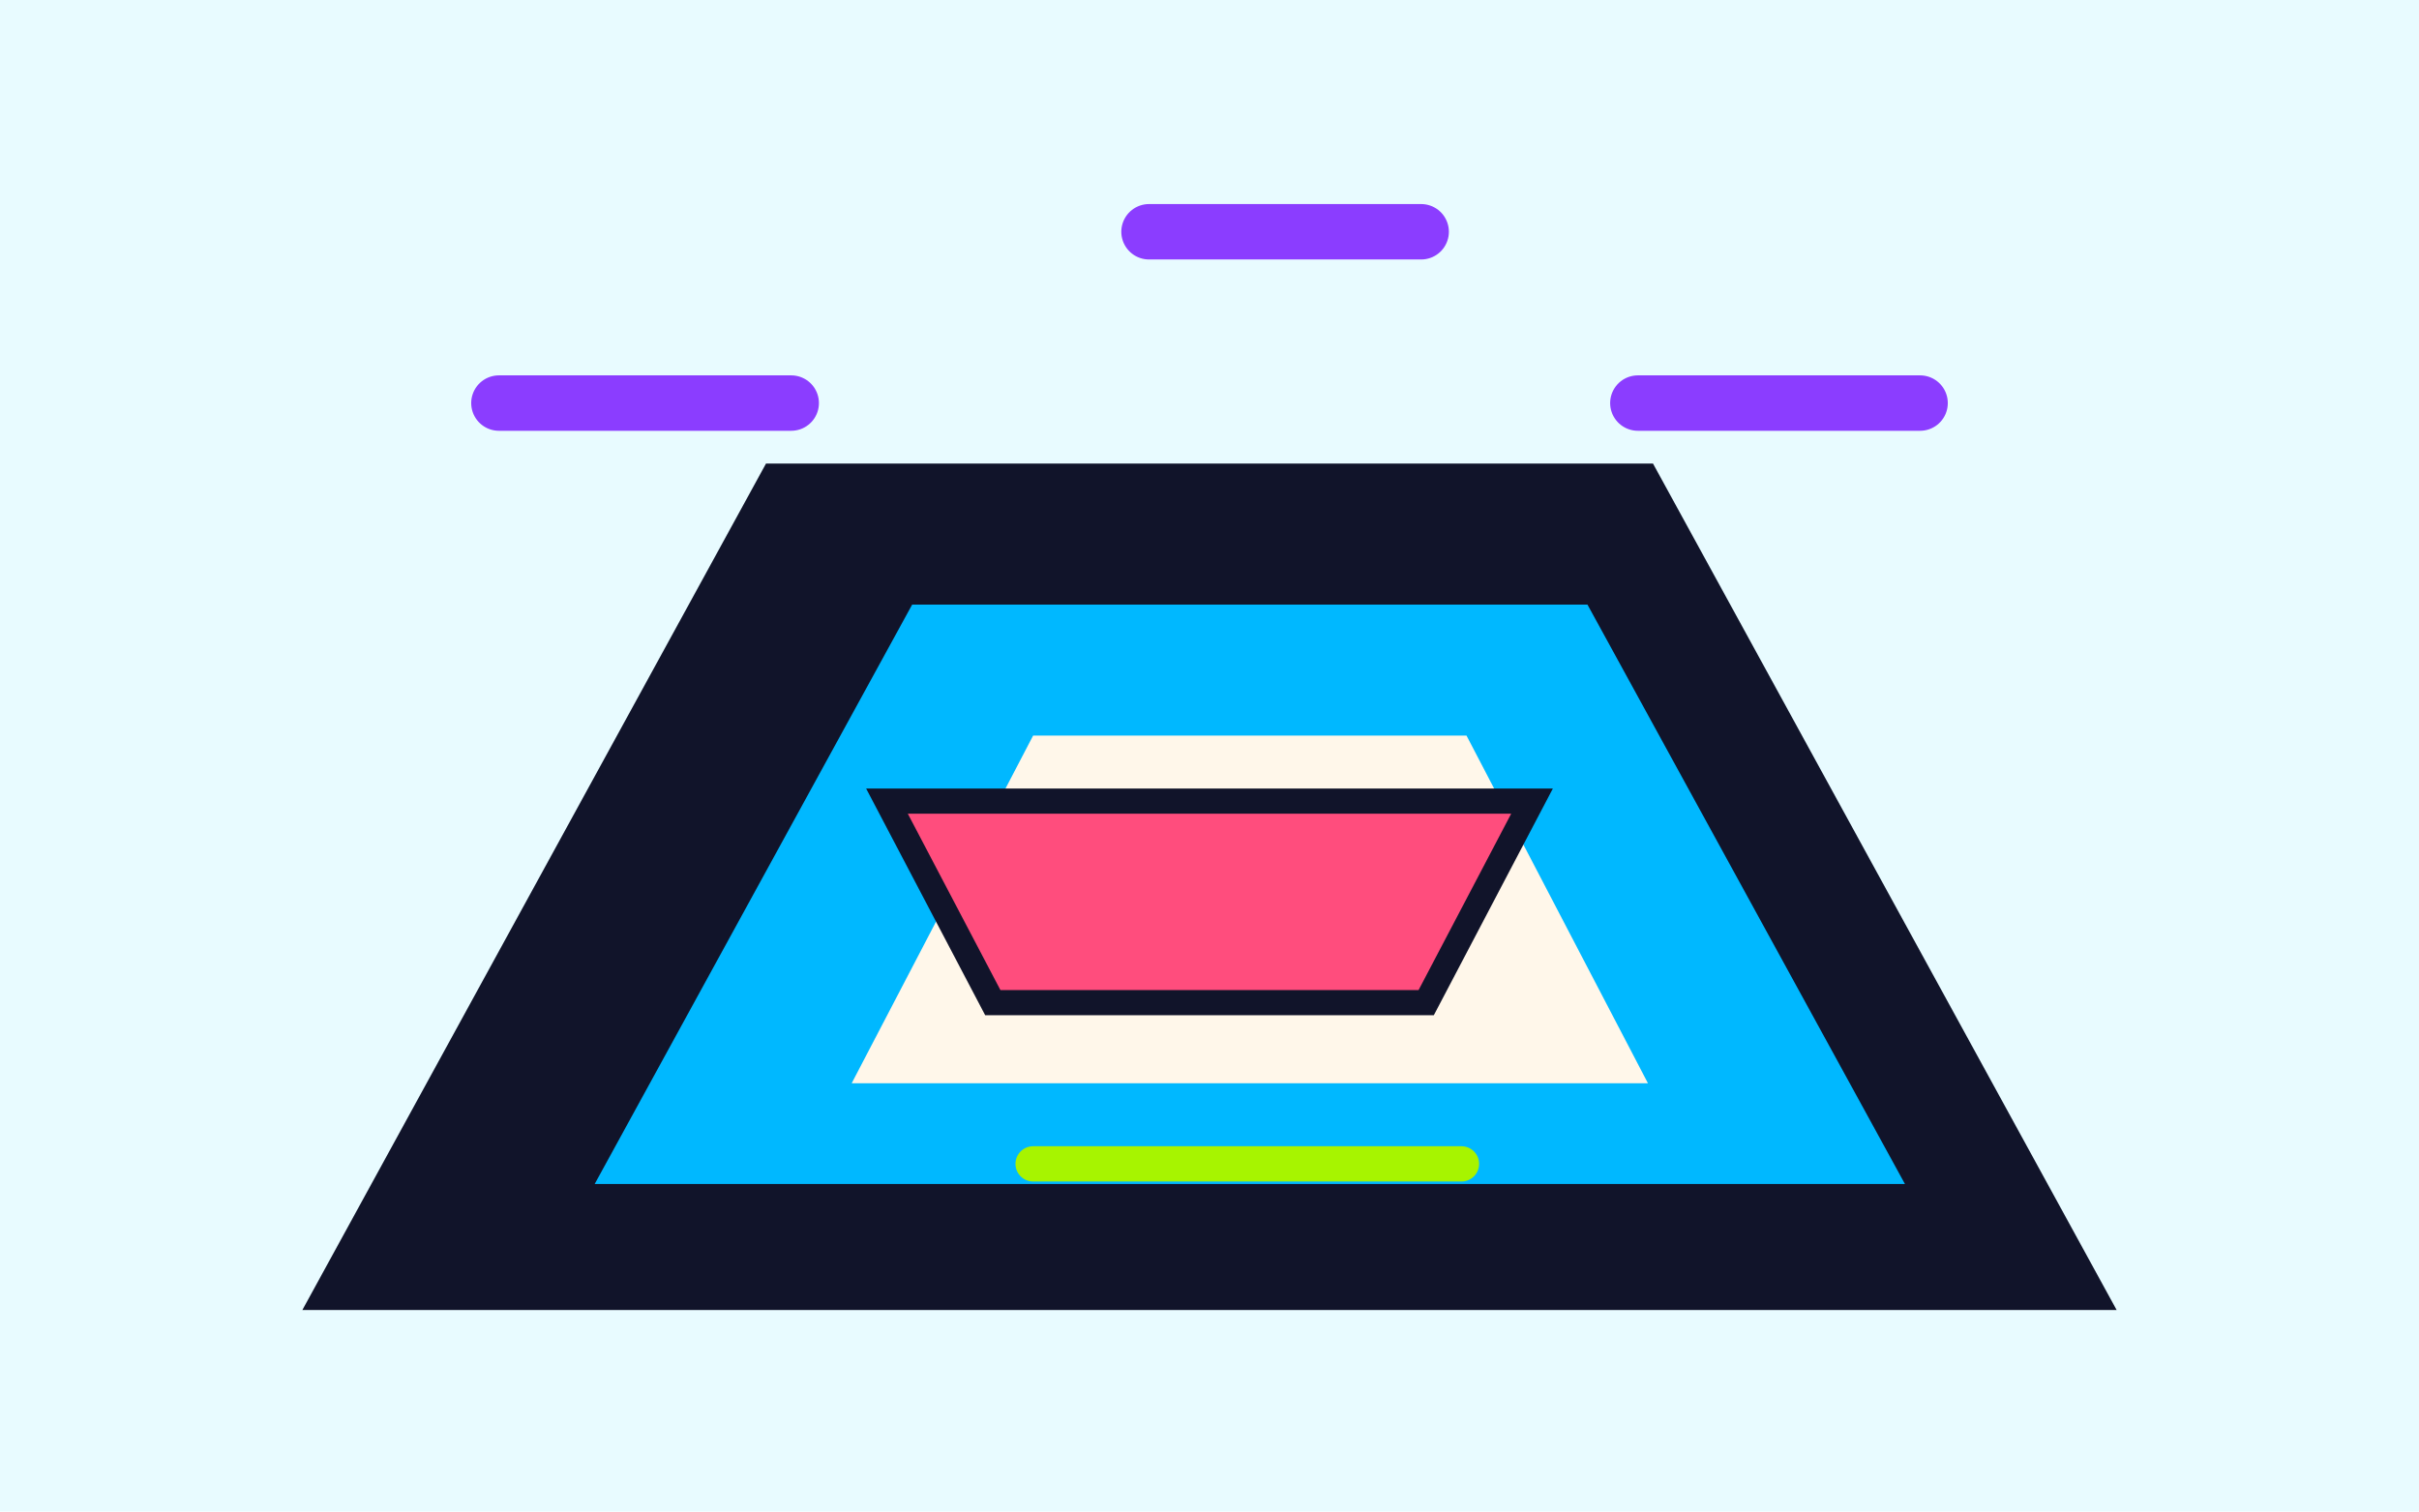
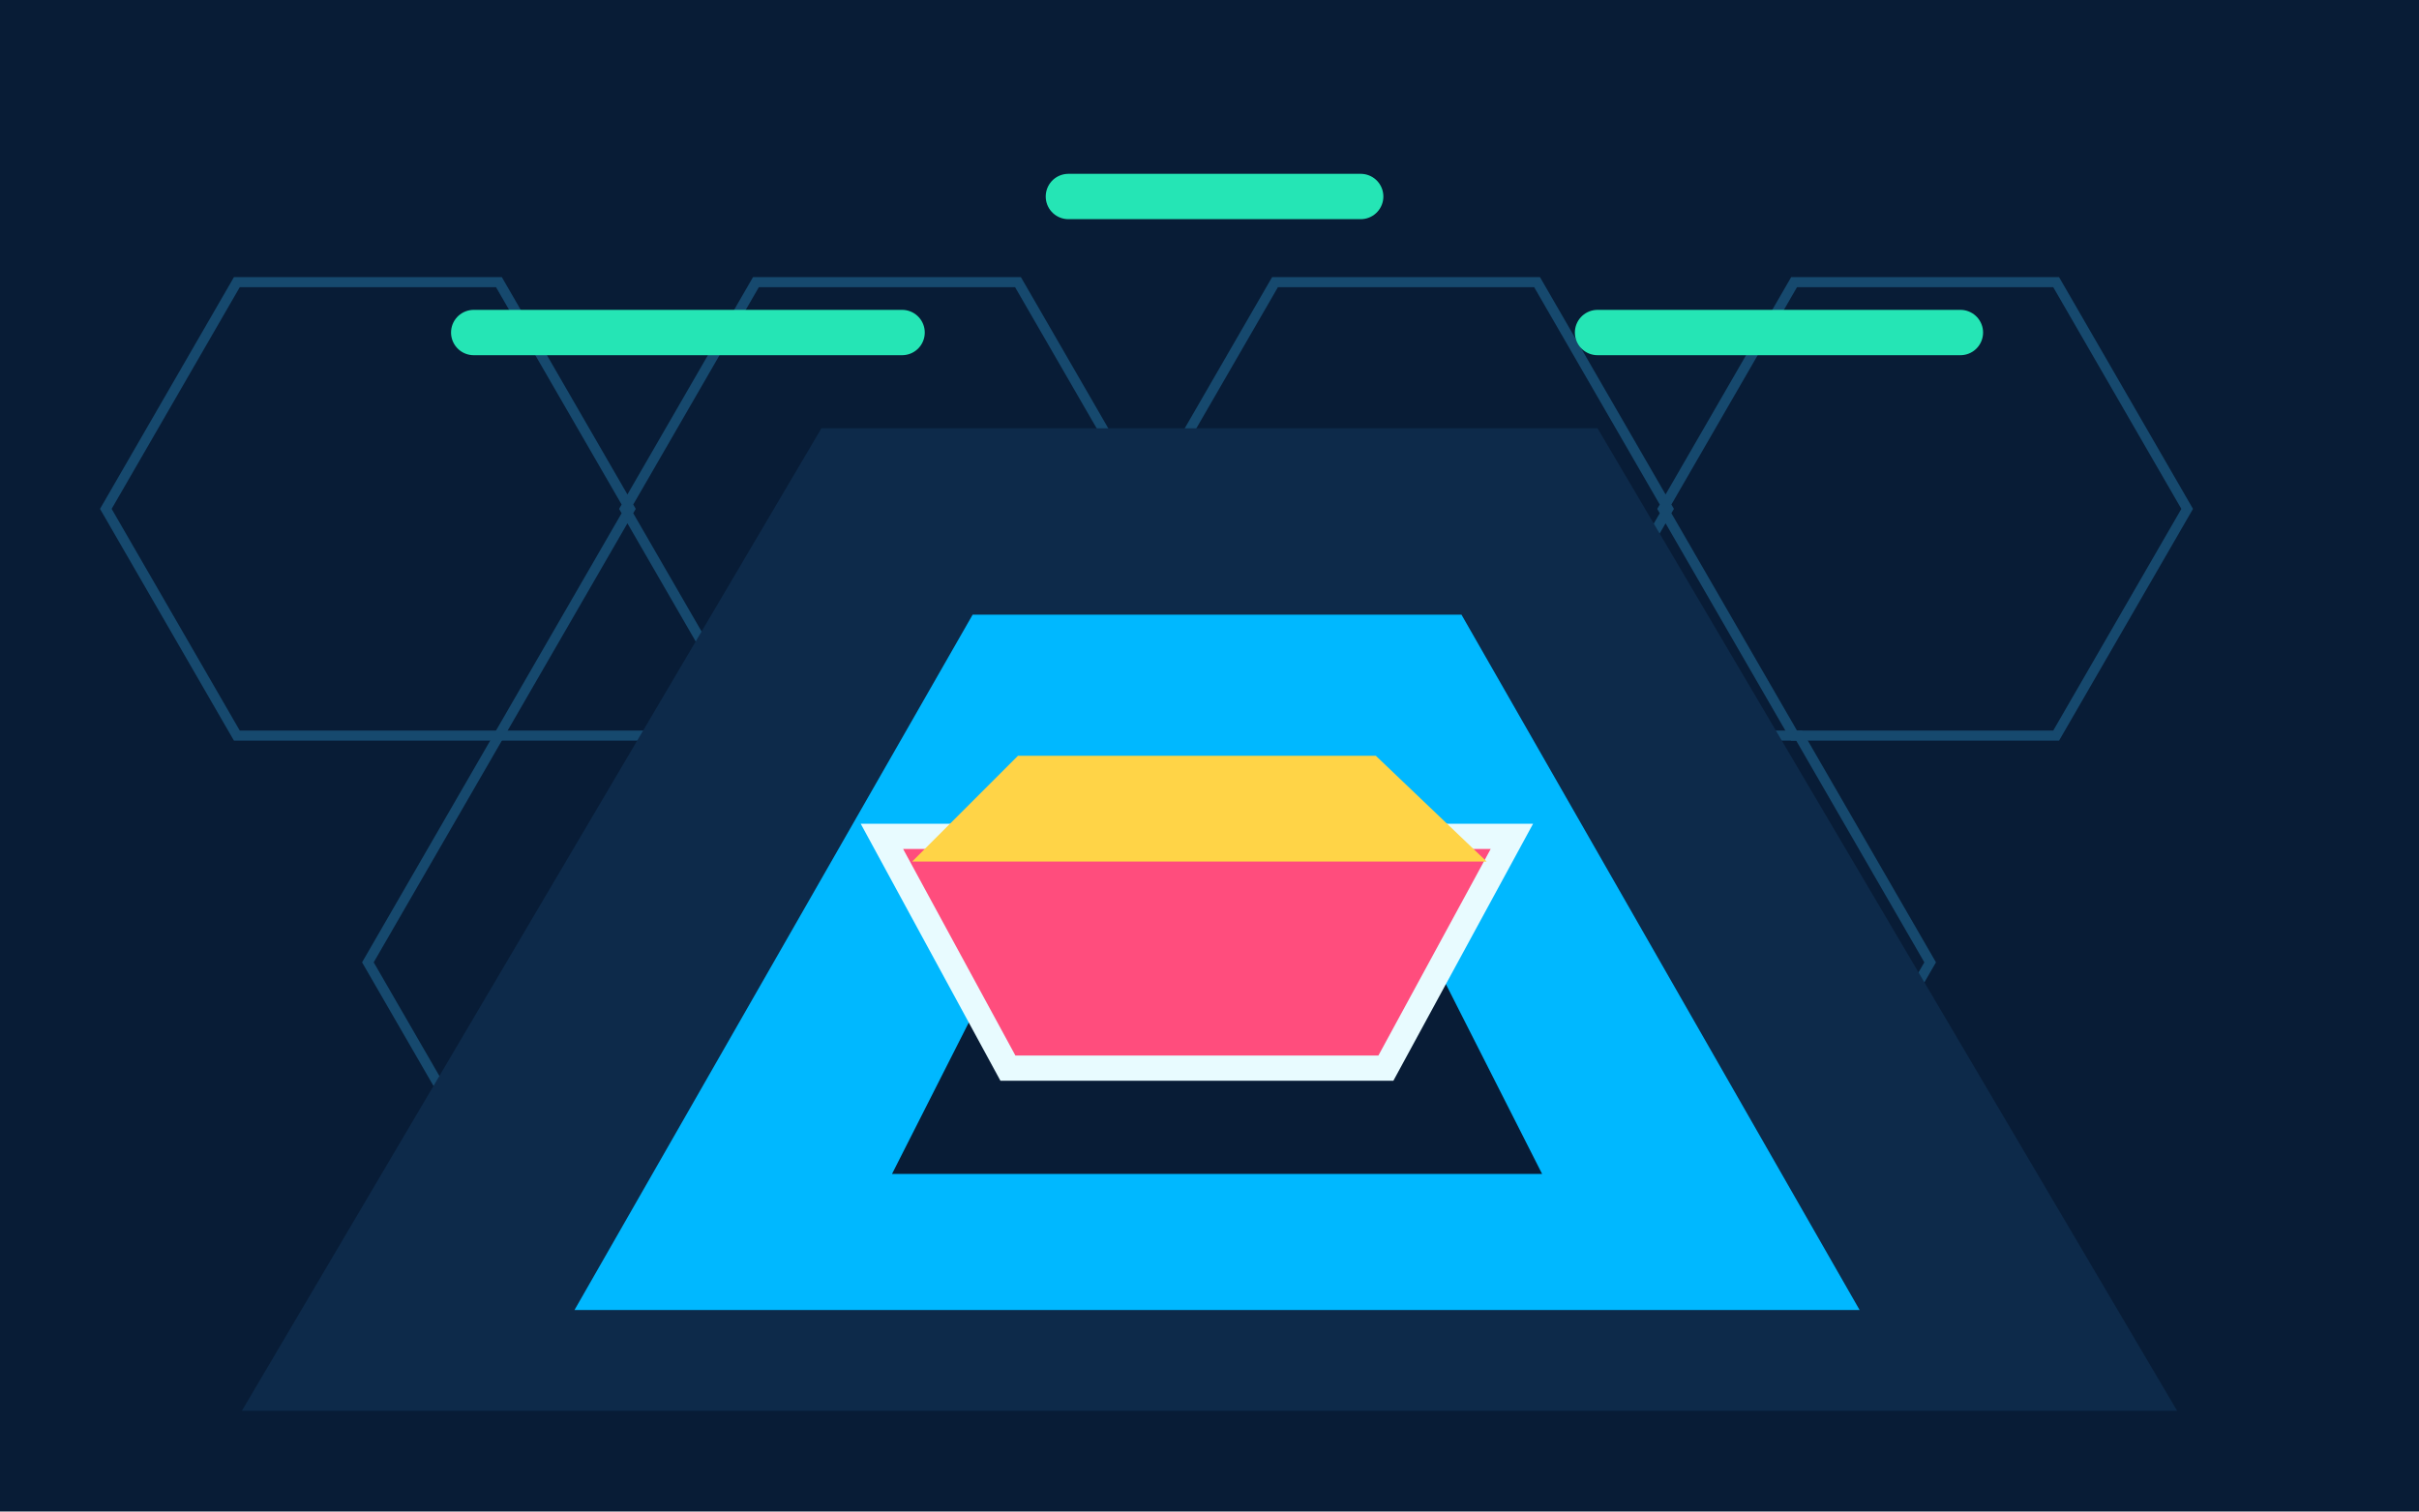
<svg xmlns="http://www.w3.org/2000/svg" viewBox="0 0 960 600" role="img" aria-labelledby="title desc">
-   <rect width="960" height="600" fill="#e8fbff" />
-   <path d="M120 520l184-336h352l184 336z" fill="#11142a" />
-   <path d="M236 470l126-230h268l126 230z" fill="#00b8ff" />
-   <path d="M338 430l72-138h172l72 138z" fill="#fff7ea" />
-   <path d="M352 318h256l-42 80H394z" fill="#ff4d7d" stroke="#11142a" stroke-width="10" />
-   <path d="M198 160h116M650 160h112M456 92h108" stroke="#8b3dff" stroke-width="22" stroke-linecap="round" />
-   <path d="M410 462h170" stroke="#a7f400" stroke-width="14" stroke-linecap="round" />
+   <rect width="960" height="600" fill="#081c36" />
+   <g fill="none" stroke="#16496e" stroke-width="4">
+     <path d="M94 112h104l52 90-52 90H94l-52-90zM300 112h104l52 90-52 90H300l-52-90zM506 112h104l52 90-52 90H506l-52-90zM712 112h104l52 90-52 90H712l-52-90z" />
+     <path d="M198 292h104l52 90-52 90H198l-52-90zM404 292h104l52 90-52 90H404l-52-90zM610 292h104l52 90-52 90H610l-52-90z" />
+   </g>
+   <path d="M96 560l230-390h308l230 390z" fill="#0d2a4a" />
+   <path d="M228 520l158-276h194l158 276z" fill="#00b8ff" />
+   <path d="M354 466l74-146h110l74 146z" fill="#081c36" />
+   <path d="M350 332h250l-50 92H400z" fill="#ff4d7d" stroke="#e8fbff" stroke-width="10" />
+   <path d="M404 300h142l44 42H362z" fill="#ffd447" />
+   <path d="M188 132h170M634 132h144M424 78h116" stroke="#25e5b5" stroke-width="18" stroke-linecap="round" />
</svg>
